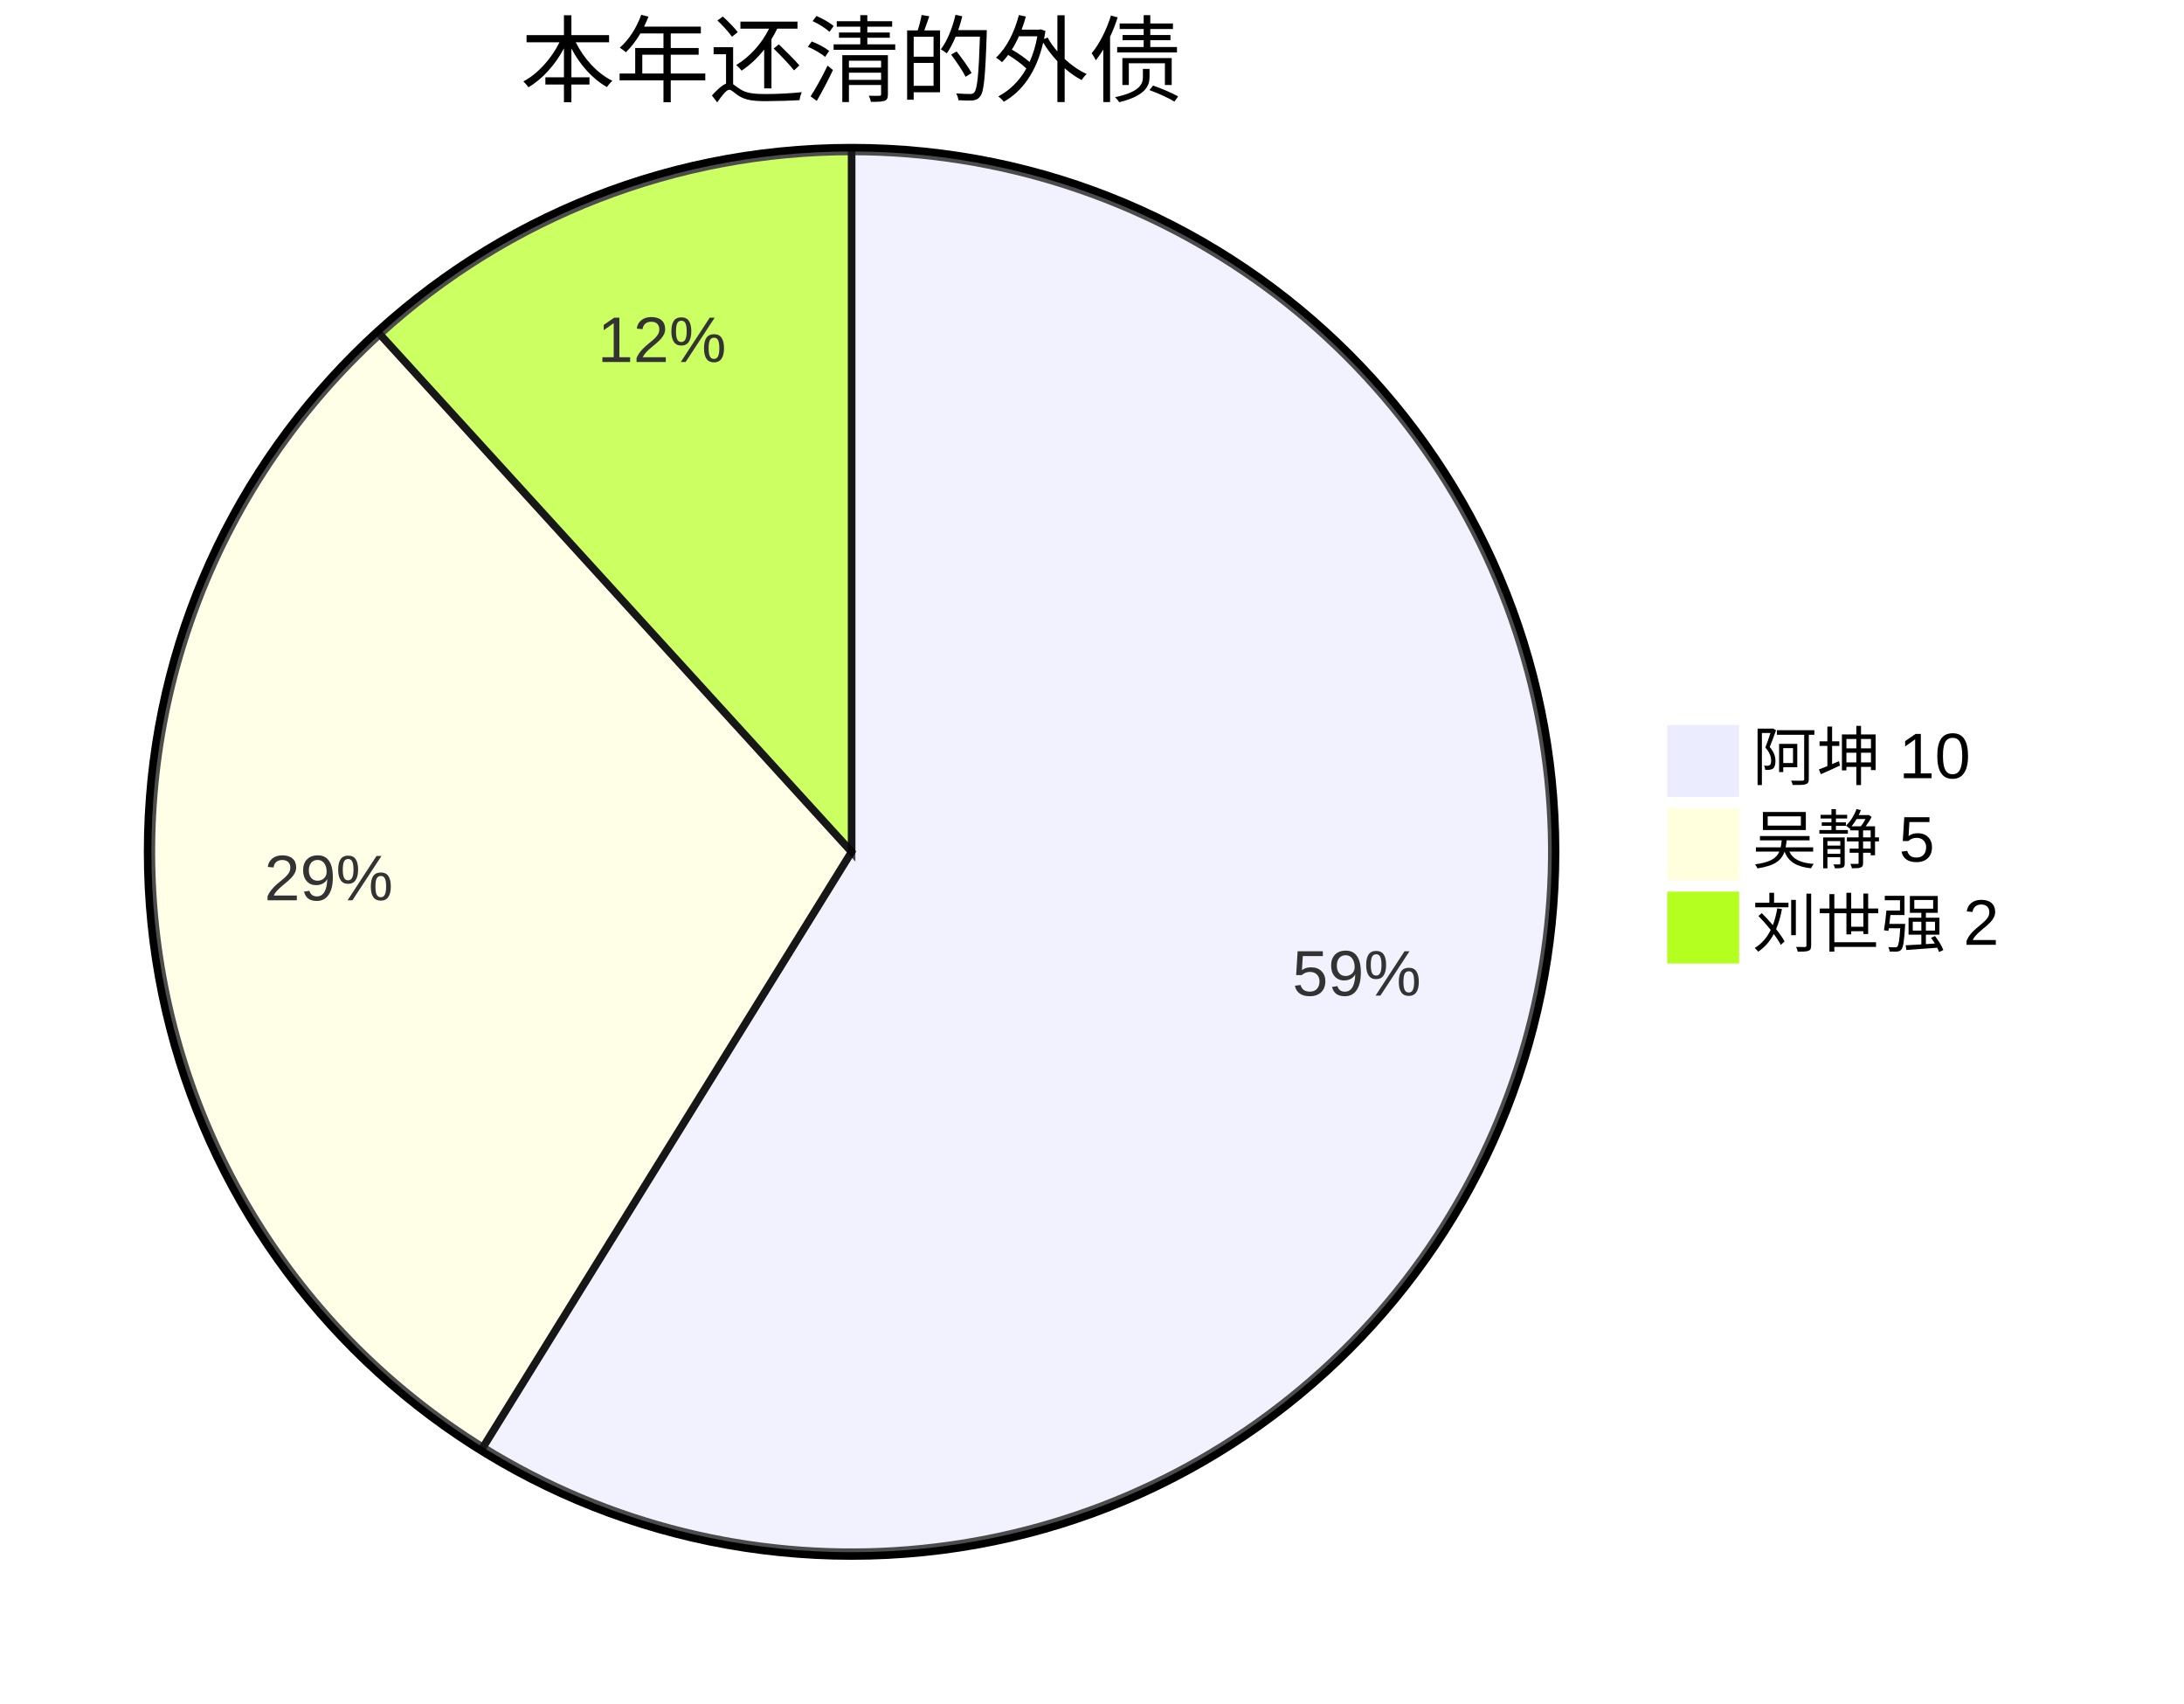
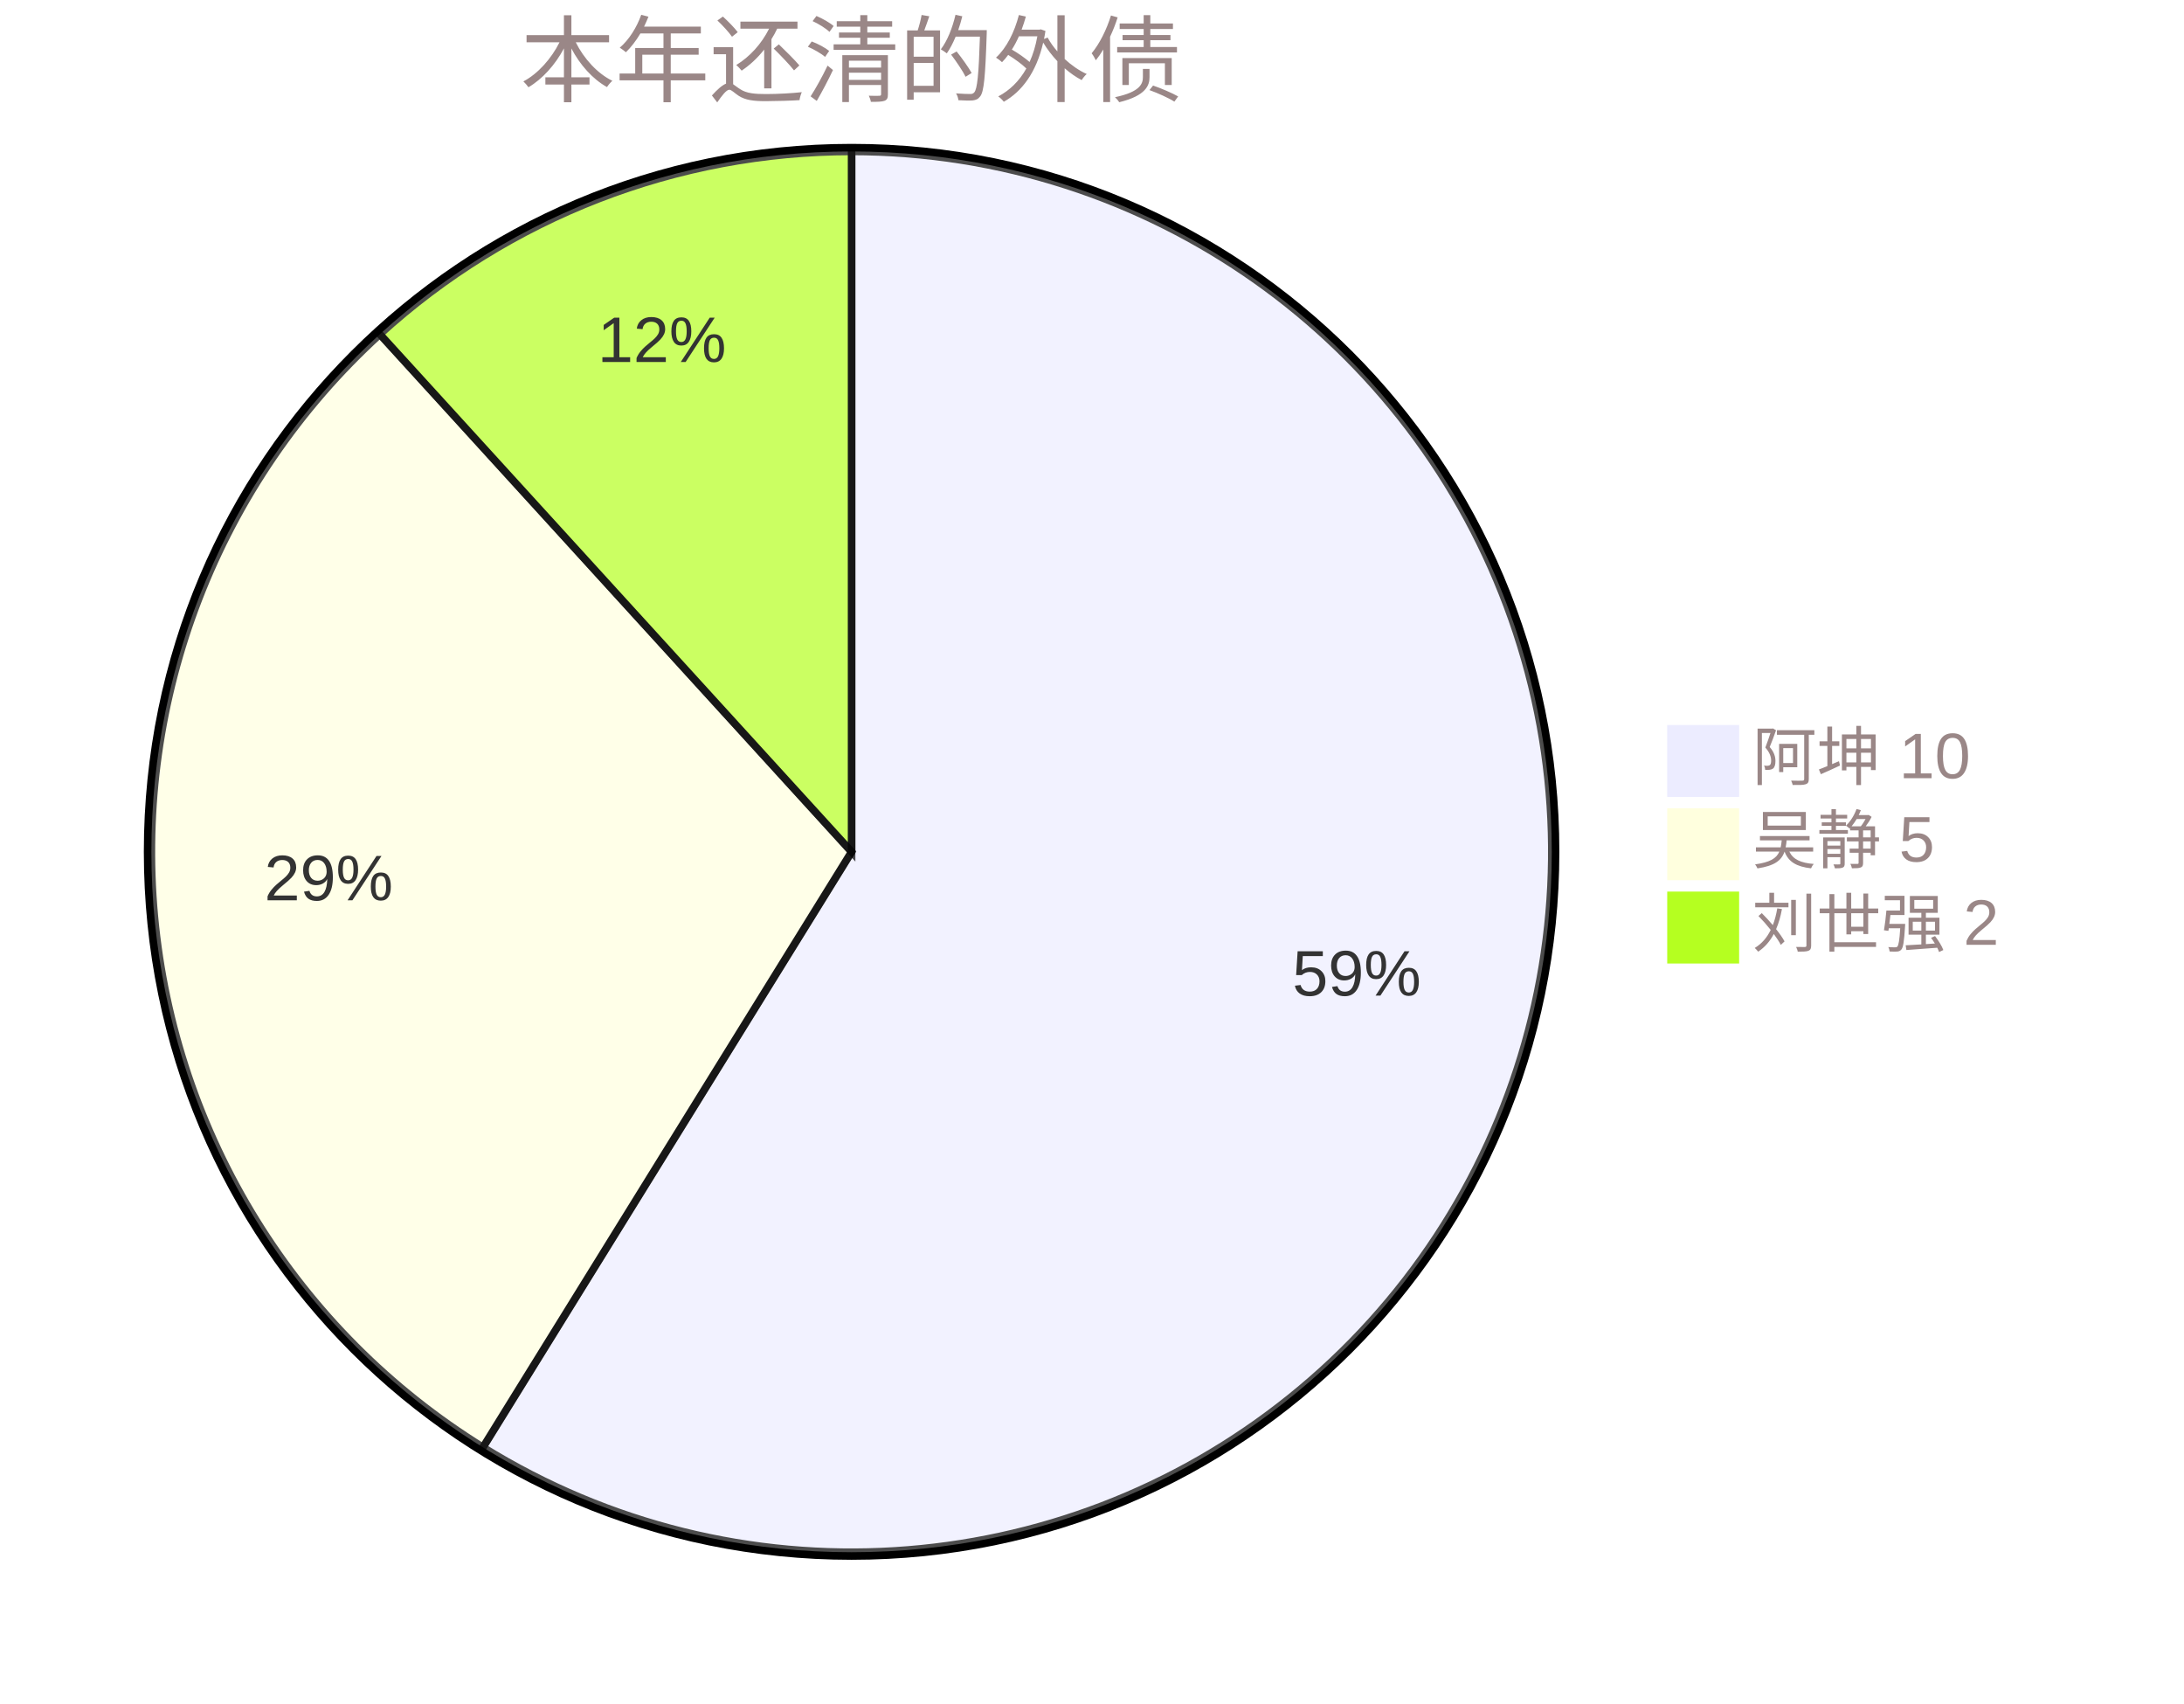
<svg xmlns="http://www.w3.org/2000/svg" aria-roledescription="pie" role="graphics-document document" style="max-width: 577.039px;" viewBox="0 0 577.039 450" width="100%" id="svg-mermaid-1735266528257-1">
-   <style>#svg-mermaid-1735266528257-1{font-family:"trebuchet ms",verdana,arial,sans-serif;font-size:16px;fill:#333;}#svg-mermaid-1735266528257-1 .error-icon{fill:#552222;}#svg-mermaid-1735266528257-1 .error-text{fill:#552222;stroke:#552222;}#svg-mermaid-1735266528257-1 .edge-thickness-normal{stroke-width:1px;}#svg-mermaid-1735266528257-1 .edge-thickness-thick{stroke-width:3.5px;}#svg-mermaid-1735266528257-1 .edge-pattern-solid{stroke-dasharray:0;}#svg-mermaid-1735266528257-1 .edge-thickness-invisible{stroke-width:0;fill:none;}#svg-mermaid-1735266528257-1 .edge-pattern-dashed{stroke-dasharray:3;}#svg-mermaid-1735266528257-1 .edge-pattern-dotted{stroke-dasharray:2;}#svg-mermaid-1735266528257-1 .marker{fill:#333333;stroke:#333333;}#svg-mermaid-1735266528257-1 .marker.cross{stroke:#333333;}#svg-mermaid-1735266528257-1 svg{font-family:"trebuchet ms",verdana,arial,sans-serif;font-size:16px;}#svg-mermaid-1735266528257-1 p{margin:0;}#svg-mermaid-1735266528257-1 .pieCircle{stroke:black;stroke-width:2px;opacity:0.7;}#svg-mermaid-1735266528257-1 .pieOuterCircle{stroke:black;stroke-width:2px;fill:none;}#svg-mermaid-1735266528257-1 .pieTitleText{text-anchor:middle;font-size:25px;fill:black;font-family:"trebuchet ms",verdana,arial,sans-serif;}#svg-mermaid-1735266528257-1 .slice{font-family:"trebuchet ms",verdana,arial,sans-serif;fill:#333;font-size:17px;}#svg-mermaid-1735266528257-1 .legend text{fill:black;font-family:"trebuchet ms",verdana,arial,sans-serif;font-size:17px;}#svg-mermaid-1735266528257-1 :root{--mermaid-font-family:"trebuchet ms",verdana,arial,sans-serif;}</style>
+   <style>#svg-mermaid-1735266528257-1{font-family:"trebuchet ms",verdana,arial,sans-serif;font-size:16px;fill:#333;}#svg-mermaid-1735266528257-1 .error-icon{fill:#552222;}#svg-mermaid-1735266528257-1 .error-text{fill:#552222;stroke:#552222;}#svg-mermaid-1735266528257-1 .edge-thickness-normal{stroke-width:1px;}#svg-mermaid-1735266528257-1 .edge-thickness-thick{stroke-width:3.5px;}#svg-mermaid-1735266528257-1 .edge-pattern-solid{stroke-dasharray:0;}#svg-mermaid-1735266528257-1 .edge-thickness-invisible{stroke-width:0;fill:none;}#svg-mermaid-1735266528257-1 .edge-pattern-dashed{stroke-dasharray:3;}#svg-mermaid-1735266528257-1 .edge-pattern-dotted{stroke-dasharray:2;}#svg-mermaid-1735266528257-1 .marker{fill:#333333;stroke:#333333;}#svg-mermaid-1735266528257-1 .marker.cross{stroke:#333333;}#svg-mermaid-1735266528257-1 svg{font-family:"trebuchet ms",verdana,arial,sans-serif;font-size:16px;}#svg-mermaid-1735266528257-1 p{margin:0;}#svg-mermaid-1735266528257-1 .pieCircle{stroke:black;stroke-width:2px;opacity:0.7;}#svg-mermaid-1735266528257-1 .pieOuterCircle{stroke:black;stroke-width:2px;fill:none;}#svg-mermaid-1735266528257-1 .pieTitleText{text-anchor:middle;font-size:25px;fill:#9a8787;font-family:"trebuchet ms",verdana,arial,sans-serif;}#svg-mermaid-1735266528257-1 .slice{font-family:"trebuchet ms",verdana,arial,sans-serif;fill:#333;font-size:17px;}#svg-mermaid-1735266528257-1 .legend text{fill:#9a8787;font-family:"trebuchet ms",verdana,arial,sans-serif;font-size:17px;}#svg-mermaid-1735266528257-1 :root{--mermaid-font-family:"trebuchet ms",verdana,arial,sans-serif;}</style>
  <g />
  <g transform="translate(225,225)">
    <circle class="pieOuterCircle" r="186" cy="0" cx="0" />
    <path class="pieCircle" fill="#ECECFF" d="M0,-185A185,185,0,1,1,-97.39,157.29L0,0Z" />
    <path class="pieCircle" fill="#ffffde" d="M-97.39,157.29A185,185,0,0,1,-124.634,-136.717L0,0Z" />
    <path class="pieCircle" fill="hsl(80, 100%, 56.275%)" d="M-124.634,-136.717A185,185,0,0,1,0,-185L0,0Z" />
    <text style="text-anchor: middle;" class="slice" transform="translate(133.4533,37.97074)">59%</text>
    <text style="text-anchor: middle;" class="slice" transform="translate(-138.1581,12.80223)">29%</text>
    <text style="text-anchor: middle;" class="slice" transform="translate(-50.12228,-129.3805)">12%</text>
    <text class="pieTitleText" y="-200" x="0">本年还清的外债</text>
    <g transform="translate(216,-33)" class="legend">
      <rect style="fill: rgb(236, 236, 255); stroke: rgb(236, 236, 255);" height="18" width="18" />
      <text y="14" x="22">阿坤 10</text>
    </g>
    <g transform="translate(216,-11)" class="legend">
      <rect style="fill: rgb(255, 255, 222); stroke: rgb(255, 255, 222);" height="18" width="18" />
      <text y="14" x="22">吴静 5</text>
    </g>
    <g transform="translate(216,11)" class="legend">
      <rect style="fill: rgb(181, 255, 32); stroke: rgb(181, 255, 32);" height="18" width="18" />
      <text y="14" x="22">刘世强 2</text>
    </g>
  </g>
</svg>
